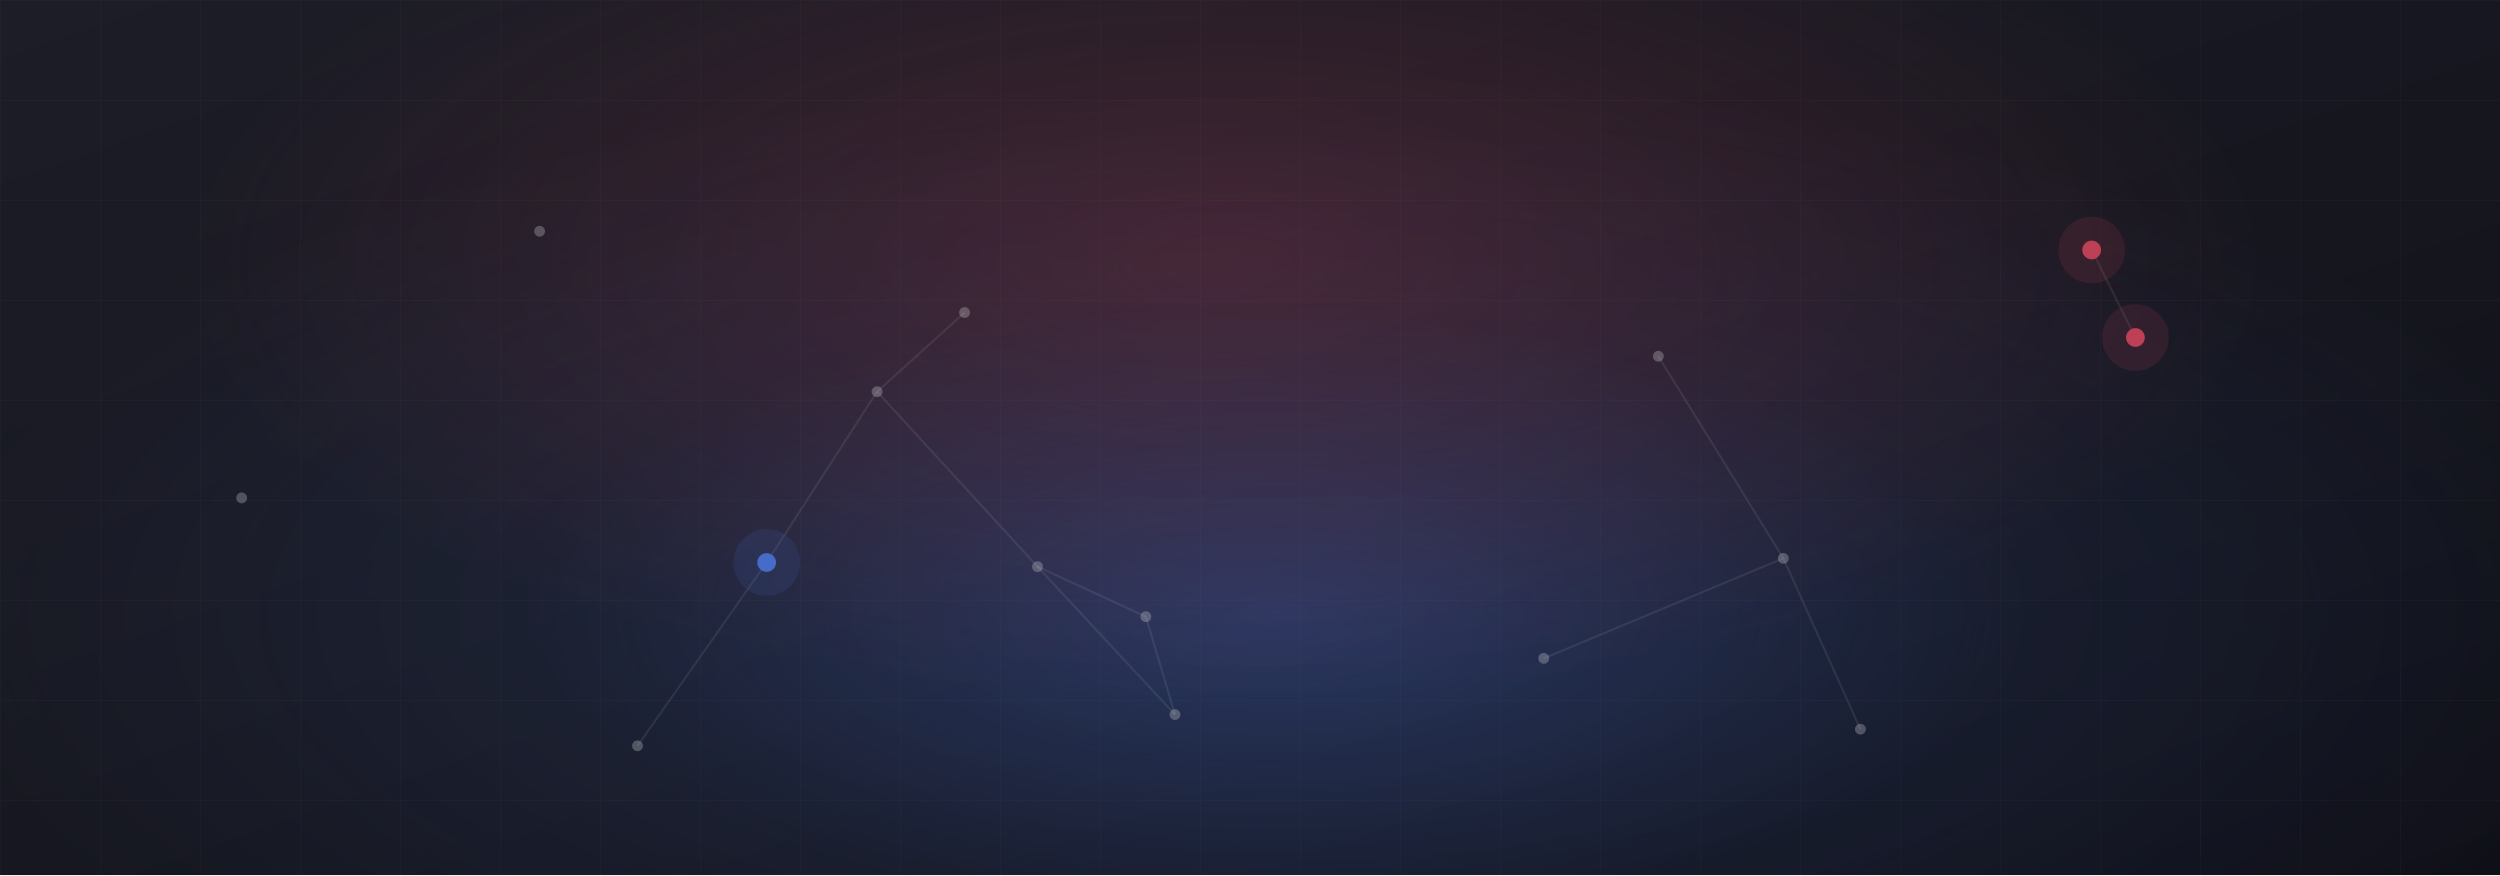
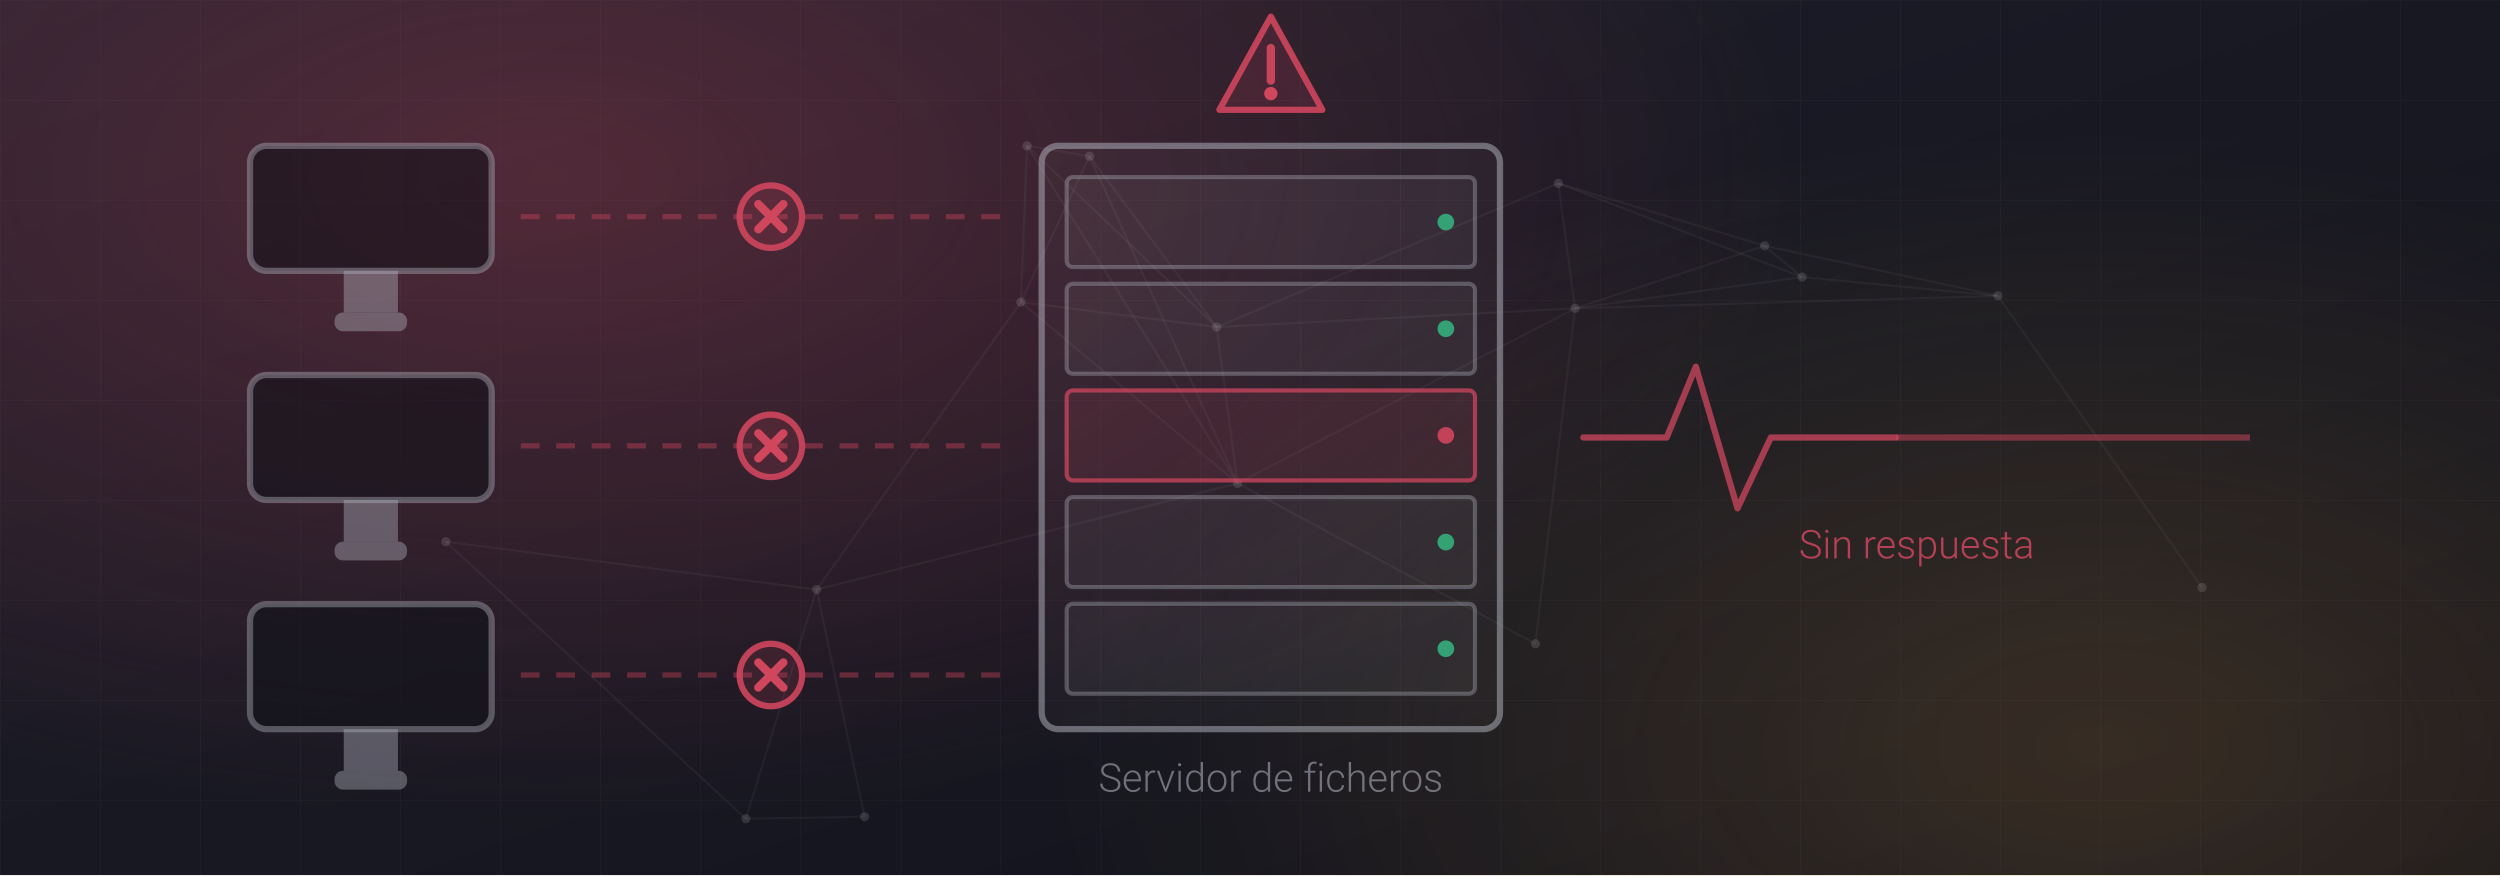
- <svg xmlns="http://www.w3.org/2000/svg" viewBox="0 0 1200 420" width="1200" height="420" preserveAspectRatio="xMidYMid slice" role="img" aria-label="Fondo abstracto de red corporativa">
+ <svg xmlns="http://www.w3.org/2000/svg" viewBox="0 0 1200 420" width="1200" height="420" role="img" aria-label="Un servidor de ficheros que ha dejado de responder y los equipos que dependen de él">
  <defs>
    <linearGradient id="base" x1="0" y1="0" x2="1" y2="1">
-       <stop offset="0" stop-color="#20212c" />
-       <stop offset="0.5" stop-color="#191a23" />
+       <stop offset="0" stop-color="#22232f" />
      <stop offset="1" stop-color="#101119" />
    </linearGradient>
    <radialGradient id="g1">
-       <stop offset="0" stop-color="#5480f1" stop-opacity="0.40" />
-       <stop offset="0.55" stop-color="#5480f1" stop-opacity="0.10" />
-       <stop offset="1" stop-color="#5480f1" stop-opacity="0" />
+       <stop offset="0" stop-color="#e44c65" stop-opacity="0.30" />
+       <stop offset="1" stop-color="#e44c65" stop-opacity="0" />
    </radialGradient>
    <radialGradient id="g2">
-       <stop offset="0" stop-color="#e44c65" stop-opacity="0.26" />
-       <stop offset="1" stop-color="#e44c65" stop-opacity="0" />
+       <stop offset="0" stop-color="#e0a34a" stop-opacity="0.20" />
+       <stop offset="1" stop-color="#e0a34a" stop-opacity="0" />
    </radialGradient>
-     <pattern id="rejilla" width="48" height="48" patternUnits="userSpaceOnUse">
+     <pattern id="malla" width="48" height="48" patternUnits="userSpaceOnUse">
      <path d="M 48 0 L 0 0 0 48" fill="none" stroke="#ffffff" stroke-opacity="0.028" stroke-width="1" />
    </pattern>
+     <marker id="flecha" viewBox="0 0 10 10" refX="9" refY="5" markerWidth="7" markerHeight="7" orient="auto-start-reverse">
+       <path d="M 0 0 L 10 5 L 0 10 z" fill="#c9ccd8" fill-opacity="0.7" />
+     </marker>
  </defs>
-   <rect width="100%" height="100%" fill="url(#base)" />
-   <rect width="100%" height="100%" fill="url(#rejilla)" />
-   <ellipse cx="612" cy="294" rx="660" ry="260" fill="url(#g1)" />
-   <ellipse cx="588" cy="126" rx="504" ry="210" fill="url(#g2)" />
-   <g stroke="#ffffff" stroke-opacity="0.10" stroke-width="1">
-     <line x1="463" y1="150" x2="421" y2="188" />
-     <line x1="564" y1="343" x2="550" y2="296" />
-     <line x1="564" y1="343" x2="498" y2="272" />
-     <line x1="421" y1="188" x2="368" y2="270" />
-     <line x1="421" y1="188" x2="498" y2="272" />
-     <line x1="796" y1="171" x2="856" y2="268" />
-     <line x1="893" y1="350" x2="856" y2="268" />
-     <line x1="550" y1="296" x2="498" y2="272" />
-     <line x1="1025" y1="162" x2="1004" y2="120" />
-     <line x1="368" y1="270" x2="306" y2="358" />
-     <line x1="741" y1="316" x2="856" y2="268" />
-   </g>
-   <circle cx="463" cy="150" r="2.6" fill="#ffffff" fill-opacity="0.30" />
-   <circle cx="564" cy="343" r="2.6" fill="#ffffff" fill-opacity="0.30" />
-   <circle cx="421" cy="188" r="2.6" fill="#ffffff" fill-opacity="0.30" />
-   <circle cx="796" cy="171" r="2.6" fill="#ffffff" fill-opacity="0.30" />
-   <circle cx="893" cy="350" r="2.6" fill="#ffffff" fill-opacity="0.30" />
-   <circle cx="259" cy="111" r="2.6" fill="#ffffff" fill-opacity="0.30" />
-   <circle cx="550" cy="296" r="2.6" fill="#ffffff" fill-opacity="0.30" />
-   <circle cx="1025" cy="162" r="16" fill="#e44c65" fill-opacity="0.14" />
-   <circle cx="1025" cy="162" r="4.5" fill="#e44c65" />
-   <circle cx="368" cy="270" r="16" fill="#5480f1" fill-opacity="0.14" />
-   <circle cx="368" cy="270" r="4.5" fill="#5480f1" />
-   <circle cx="741" cy="316" r="2.6" fill="#ffffff" fill-opacity="0.30" />
-   <circle cx="306" cy="358" r="2.6" fill="#ffffff" fill-opacity="0.30" />
-   <circle cx="1004" cy="120" r="16" fill="#e44c65" fill-opacity="0.14" />
-   <circle cx="1004" cy="120" r="4.5" fill="#e44c65" />
-   <circle cx="498" cy="272" r="2.6" fill="#ffffff" fill-opacity="0.30" />
-   <circle cx="856" cy="268" r="2.6" fill="#ffffff" fill-opacity="0.30" />
-   <circle cx="116" cy="239" r="2.6" fill="#ffffff" fill-opacity="0.30" />
-   <rect width="100%" height="100%" fill="#0e0f16" fill-opacity="0.18" />
+   <rect width="1200" height="420" fill="url(#base)" />
+   <rect width="1200" height="420" fill="url(#malla)" />
+   <ellipse cx="264" cy="84" rx="600" ry="315" fill="url(#g1)" />
+   <ellipse cx="1008" cy="357" rx="504" ry="294" fill="url(#g2)" />
+   <line x1="594" y1="232" x2="392" y2="283" stroke="#ffffff" stroke-opacity="0.05" />
+   <line x1="594" y1="232" x2="584" y2="157" stroke="#ffffff" stroke-opacity="0.05" />
+   <line x1="594" y1="232" x2="490" y2="145" stroke="#ffffff" stroke-opacity="0.05" />
+   <line x1="594" y1="232" x2="756" y2="148" stroke="#ffffff" stroke-opacity="0.05" />
+   <line x1="594" y1="232" x2="523" y2="75" stroke="#ffffff" stroke-opacity="0.05" />
+   <line x1="594" y1="232" x2="737" y2="309" stroke="#ffffff" stroke-opacity="0.05" />
+   <line x1="594" y1="232" x2="493" y2="70" stroke="#ffffff" stroke-opacity="0.05" />
+   <line x1="959" y1="142" x2="1057" y2="282" stroke="#ffffff" stroke-opacity="0.05" />
+   <line x1="959" y1="142" x2="756" y2="148" stroke="#ffffff" stroke-opacity="0.05" />
+   <line x1="959" y1="142" x2="865" y2="133" stroke="#ffffff" stroke-opacity="0.05" />
+   <line x1="959" y1="142" x2="847" y2="118" stroke="#ffffff" stroke-opacity="0.05" />
+   <line x1="392" y1="283" x2="490" y2="145" stroke="#ffffff" stroke-opacity="0.05" />
+   <line x1="392" y1="283" x2="214" y2="260" stroke="#ffffff" stroke-opacity="0.05" />
+   <line x1="392" y1="283" x2="358" y2="393" stroke="#ffffff" stroke-opacity="0.05" />
+   <line x1="392" y1="283" x2="415" y2="392" stroke="#ffffff" stroke-opacity="0.05" />
+   <line x1="584" y1="157" x2="490" y2="145" stroke="#ffffff" stroke-opacity="0.05" />
+   <line x1="584" y1="157" x2="756" y2="148" stroke="#ffffff" stroke-opacity="0.05" />
+   <line x1="584" y1="157" x2="523" y2="75" stroke="#ffffff" stroke-opacity="0.05" />
+   <line x1="584" y1="157" x2="748" y2="88" stroke="#ffffff" stroke-opacity="0.05" />
+   <line x1="584" y1="157" x2="493" y2="70" stroke="#ffffff" stroke-opacity="0.05" />
+   <line x1="490" y1="145" x2="523" y2="75" stroke="#ffffff" stroke-opacity="0.05" />
+   <line x1="490" y1="145" x2="493" y2="70" stroke="#ffffff" stroke-opacity="0.05" />
+   <line x1="214" y1="260" x2="358" y2="393" stroke="#ffffff" stroke-opacity="0.05" />
+   <line x1="756" y1="148" x2="865" y2="133" stroke="#ffffff" stroke-opacity="0.05" />
+   <line x1="756" y1="148" x2="737" y2="309" stroke="#ffffff" stroke-opacity="0.05" />
+   <line x1="756" y1="148" x2="748" y2="88" stroke="#ffffff" stroke-opacity="0.05" />
+   <line x1="756" y1="148" x2="847" y2="118" stroke="#ffffff" stroke-opacity="0.05" />
+   <line x1="523" y1="75" x2="493" y2="70" stroke="#ffffff" stroke-opacity="0.05" />
+   <line x1="865" y1="133" x2="748" y2="88" stroke="#ffffff" stroke-opacity="0.05" />
+   <line x1="865" y1="133" x2="847" y2="118" stroke="#ffffff" stroke-opacity="0.05" />
+   <line x1="358" y1="393" x2="415" y2="392" stroke="#ffffff" stroke-opacity="0.05" />
+   <line x1="748" y1="88" x2="847" y2="118" stroke="#ffffff" stroke-opacity="0.05" />
+   <circle cx="594" cy="232" r="2.2" fill="#ffffff" fill-opacity="0.14" />
+   <circle cx="959" cy="142" r="2.2" fill="#ffffff" fill-opacity="0.14" />
+   <circle cx="392" cy="283" r="2.2" fill="#ffffff" fill-opacity="0.14" />
+   <circle cx="584" cy="157" r="2.2" fill="#ffffff" fill-opacity="0.14" />
+   <circle cx="490" cy="145" r="2.2" fill="#ffffff" fill-opacity="0.14" />
+   <circle cx="214" cy="260" r="2.2" fill="#ffffff" fill-opacity="0.14" />
+   <circle cx="1057" cy="282" r="2.2" fill="#ffffff" fill-opacity="0.14" />
+   <circle cx="756" cy="148" r="2.2" fill="#ffffff" fill-opacity="0.14" />
+   <circle cx="523" cy="75" r="2.2" fill="#ffffff" fill-opacity="0.14" />
+   <circle cx="865" cy="133" r="2.2" fill="#ffffff" fill-opacity="0.14" />
+   <circle cx="358" cy="393" r="2.2" fill="#ffffff" fill-opacity="0.14" />
+   <circle cx="415" cy="392" r="2.2" fill="#ffffff" fill-opacity="0.14" />
+   <circle cx="737" cy="309" r="2.2" fill="#ffffff" fill-opacity="0.14" />
+   <circle cx="748" cy="88" r="2.2" fill="#ffffff" fill-opacity="0.14" />
+   <circle cx="847" cy="118" r="2.2" fill="#ffffff" fill-opacity="0.14" />
+   <circle cx="493" cy="70" r="2.2" fill="#ffffff" fill-opacity="0.14" />
+   <rect x="500" y="70" width="220" height="280" rx="8" fill="#ffffff" fill-opacity="0.03" stroke="#c9ccd8" stroke-opacity="0.5" stroke-width="3" />
+   <rect x="512" y="85.0" width="196" height="43.2" rx="3" fill="#ffffff" fill-opacity="0.05" stroke="#c9ccd8" stroke-opacity="0.35" stroke-width="2" />
+   <circle cx="694" cy="106.6" r="4" fill="#39c088" fill-opacity="0.9" />
+   <rect x="512" y="136.2" width="196" height="43.2" rx="3" fill="#ffffff" fill-opacity="0.05" stroke="#c9ccd8" stroke-opacity="0.35" stroke-width="2" />
+   <circle cx="694" cy="157.8" r="4" fill="#39c088" fill-opacity="0.9" />
+   <rect x="512" y="187.4" width="196" height="43.2" rx="3" fill="#e44c65" fill-opacity="0.12" stroke="#e44c65" stroke-opacity="0.75" stroke-width="2" />
+   <circle cx="694" cy="209.0" r="4" fill="#e44c65" fill-opacity="0.9" />
+   <rect x="512" y="238.6" width="196" height="43.2" rx="3" fill="#ffffff" fill-opacity="0.05" stroke="#c9ccd8" stroke-opacity="0.35" stroke-width="2" />
+   <circle cx="694" cy="260.2" r="4" fill="#39c088" fill-opacity="0.9" />
+   <rect x="512" y="289.8" width="196" height="43.2" rx="3" fill="#ffffff" fill-opacity="0.05" stroke="#c9ccd8" stroke-opacity="0.35" stroke-width="2" />
+   <circle cx="694" cy="311.4" r="4" fill="#39c088" fill-opacity="0.9" />
+   <text x="610" y="380" text-anchor="middle" font-family="Roboto, Helvetica, Arial, sans-serif" font-size="19" font-weight="300" fill="#c9ccd8" fill-opacity="0.55">Servidor de ficheros</text>
+   <path d="M 610 8 L 634.7 52.72 L 585.3 52.72 Z" fill="#e44c65" fill-opacity="0.14" stroke="#e44c65" stroke-opacity="0.9" stroke-width="3" stroke-linejoin="round" />
+   <line x1="610" y1="23.08" x2="610" y2="38.68" stroke="#e44c65" stroke-opacity="0.95" stroke-width="4" stroke-linecap="round" />
+   <circle cx="610" cy="44.92" r="3.2" fill="#e44c65" />
+   <rect x="120" y="70" width="116" height="60" rx="8" fill="#101119" fill-opacity="0.55" stroke="#c9ccd8" stroke-opacity="0.4" stroke-width="3" />
+   <rect x="165.0" y="130" width="26" height="20" fill="#c9ccd8" fill-opacity="0.4" />
+   <rect x="160.6" y="150" width="34.8" height="9" rx="4" fill="#c9ccd8" fill-opacity="0.4" />
+   <line x1="250" y1="104" x2="484" y2="104" stroke="#e44c65" stroke-opacity="0.4" stroke-width="2.5" stroke-dasharray="9 8" />
+   <circle cx="370" cy="104" r="15" fill="#e44c65" fill-opacity="0.15" stroke="#e44c65" stroke-opacity="0.9" stroke-width="3" />
+   <line x1="364" y1="98" x2="376" y2="110" stroke="#e44c65" stroke-width="4" stroke-linecap="round" />
+   <line x1="376" y1="98" x2="364" y2="110" stroke="#e44c65" stroke-width="4" stroke-linecap="round" />
+   <rect x="120" y="180" width="116" height="60" rx="8" fill="#101119" fill-opacity="0.55" stroke="#c9ccd8" stroke-opacity="0.4" stroke-width="3" />
+   <rect x="165.0" y="240" width="26" height="20" fill="#c9ccd8" fill-opacity="0.4" />
+   <rect x="160.6" y="260" width="34.8" height="9" rx="4" fill="#c9ccd8" fill-opacity="0.4" />
+   <line x1="250" y1="214" x2="484" y2="214" stroke="#e44c65" stroke-opacity="0.4" stroke-width="2.5" stroke-dasharray="9 8" />
+   <circle cx="370" cy="214" r="15" fill="#e44c65" fill-opacity="0.15" stroke="#e44c65" stroke-opacity="0.9" stroke-width="3" />
+   <line x1="364" y1="208" x2="376" y2="220" stroke="#e44c65" stroke-width="4" stroke-linecap="round" />
+   <line x1="376" y1="208" x2="364" y2="220" stroke="#e44c65" stroke-width="4" stroke-linecap="round" />
+   <rect x="120" y="290" width="116" height="60" rx="8" fill="#101119" fill-opacity="0.55" stroke="#c9ccd8" stroke-opacity="0.4" stroke-width="3" />
+   <rect x="165.0" y="350" width="26" height="20" fill="#c9ccd8" fill-opacity="0.4" />
+   <rect x="160.6" y="370" width="34.8" height="9" rx="4" fill="#c9ccd8" fill-opacity="0.4" />
+   <line x1="250" y1="324" x2="484" y2="324" stroke="#e44c65" stroke-opacity="0.4" stroke-width="2.5" stroke-dasharray="9 8" />
+   <circle cx="370" cy="324" r="15" fill="#e44c65" fill-opacity="0.15" stroke="#e44c65" stroke-opacity="0.9" stroke-width="3" />
+   <line x1="364" y1="318" x2="376" y2="330" stroke="#e44c65" stroke-width="4" stroke-linecap="round" />
+   <line x1="376" y1="318" x2="364" y2="330" stroke="#e44c65" stroke-width="4" stroke-linecap="round" />
+   <path d="M 760 210 l 40 0 l 14 -34 l 20 68 l 16 -34 l 60 0" fill="none" stroke="#e44c65" stroke-opacity="0.75" stroke-width="3" stroke-linejoin="round" stroke-linecap="round" />
+   <line x1="910" y1="210" x2="1080" y2="210" stroke="#e44c65" stroke-opacity="0.5" stroke-width="3" />
+   <text x="920" y="268" text-anchor="middle" font-family="Roboto, Helvetica, Arial, sans-serif" font-size="19" font-weight="300" fill="#e44c65" fill-opacity="0.85">Sin respuesta</text>
+   <rect width="1200" height="420" fill="#0e0f16" fill-opacity="0.10" />
</svg>
